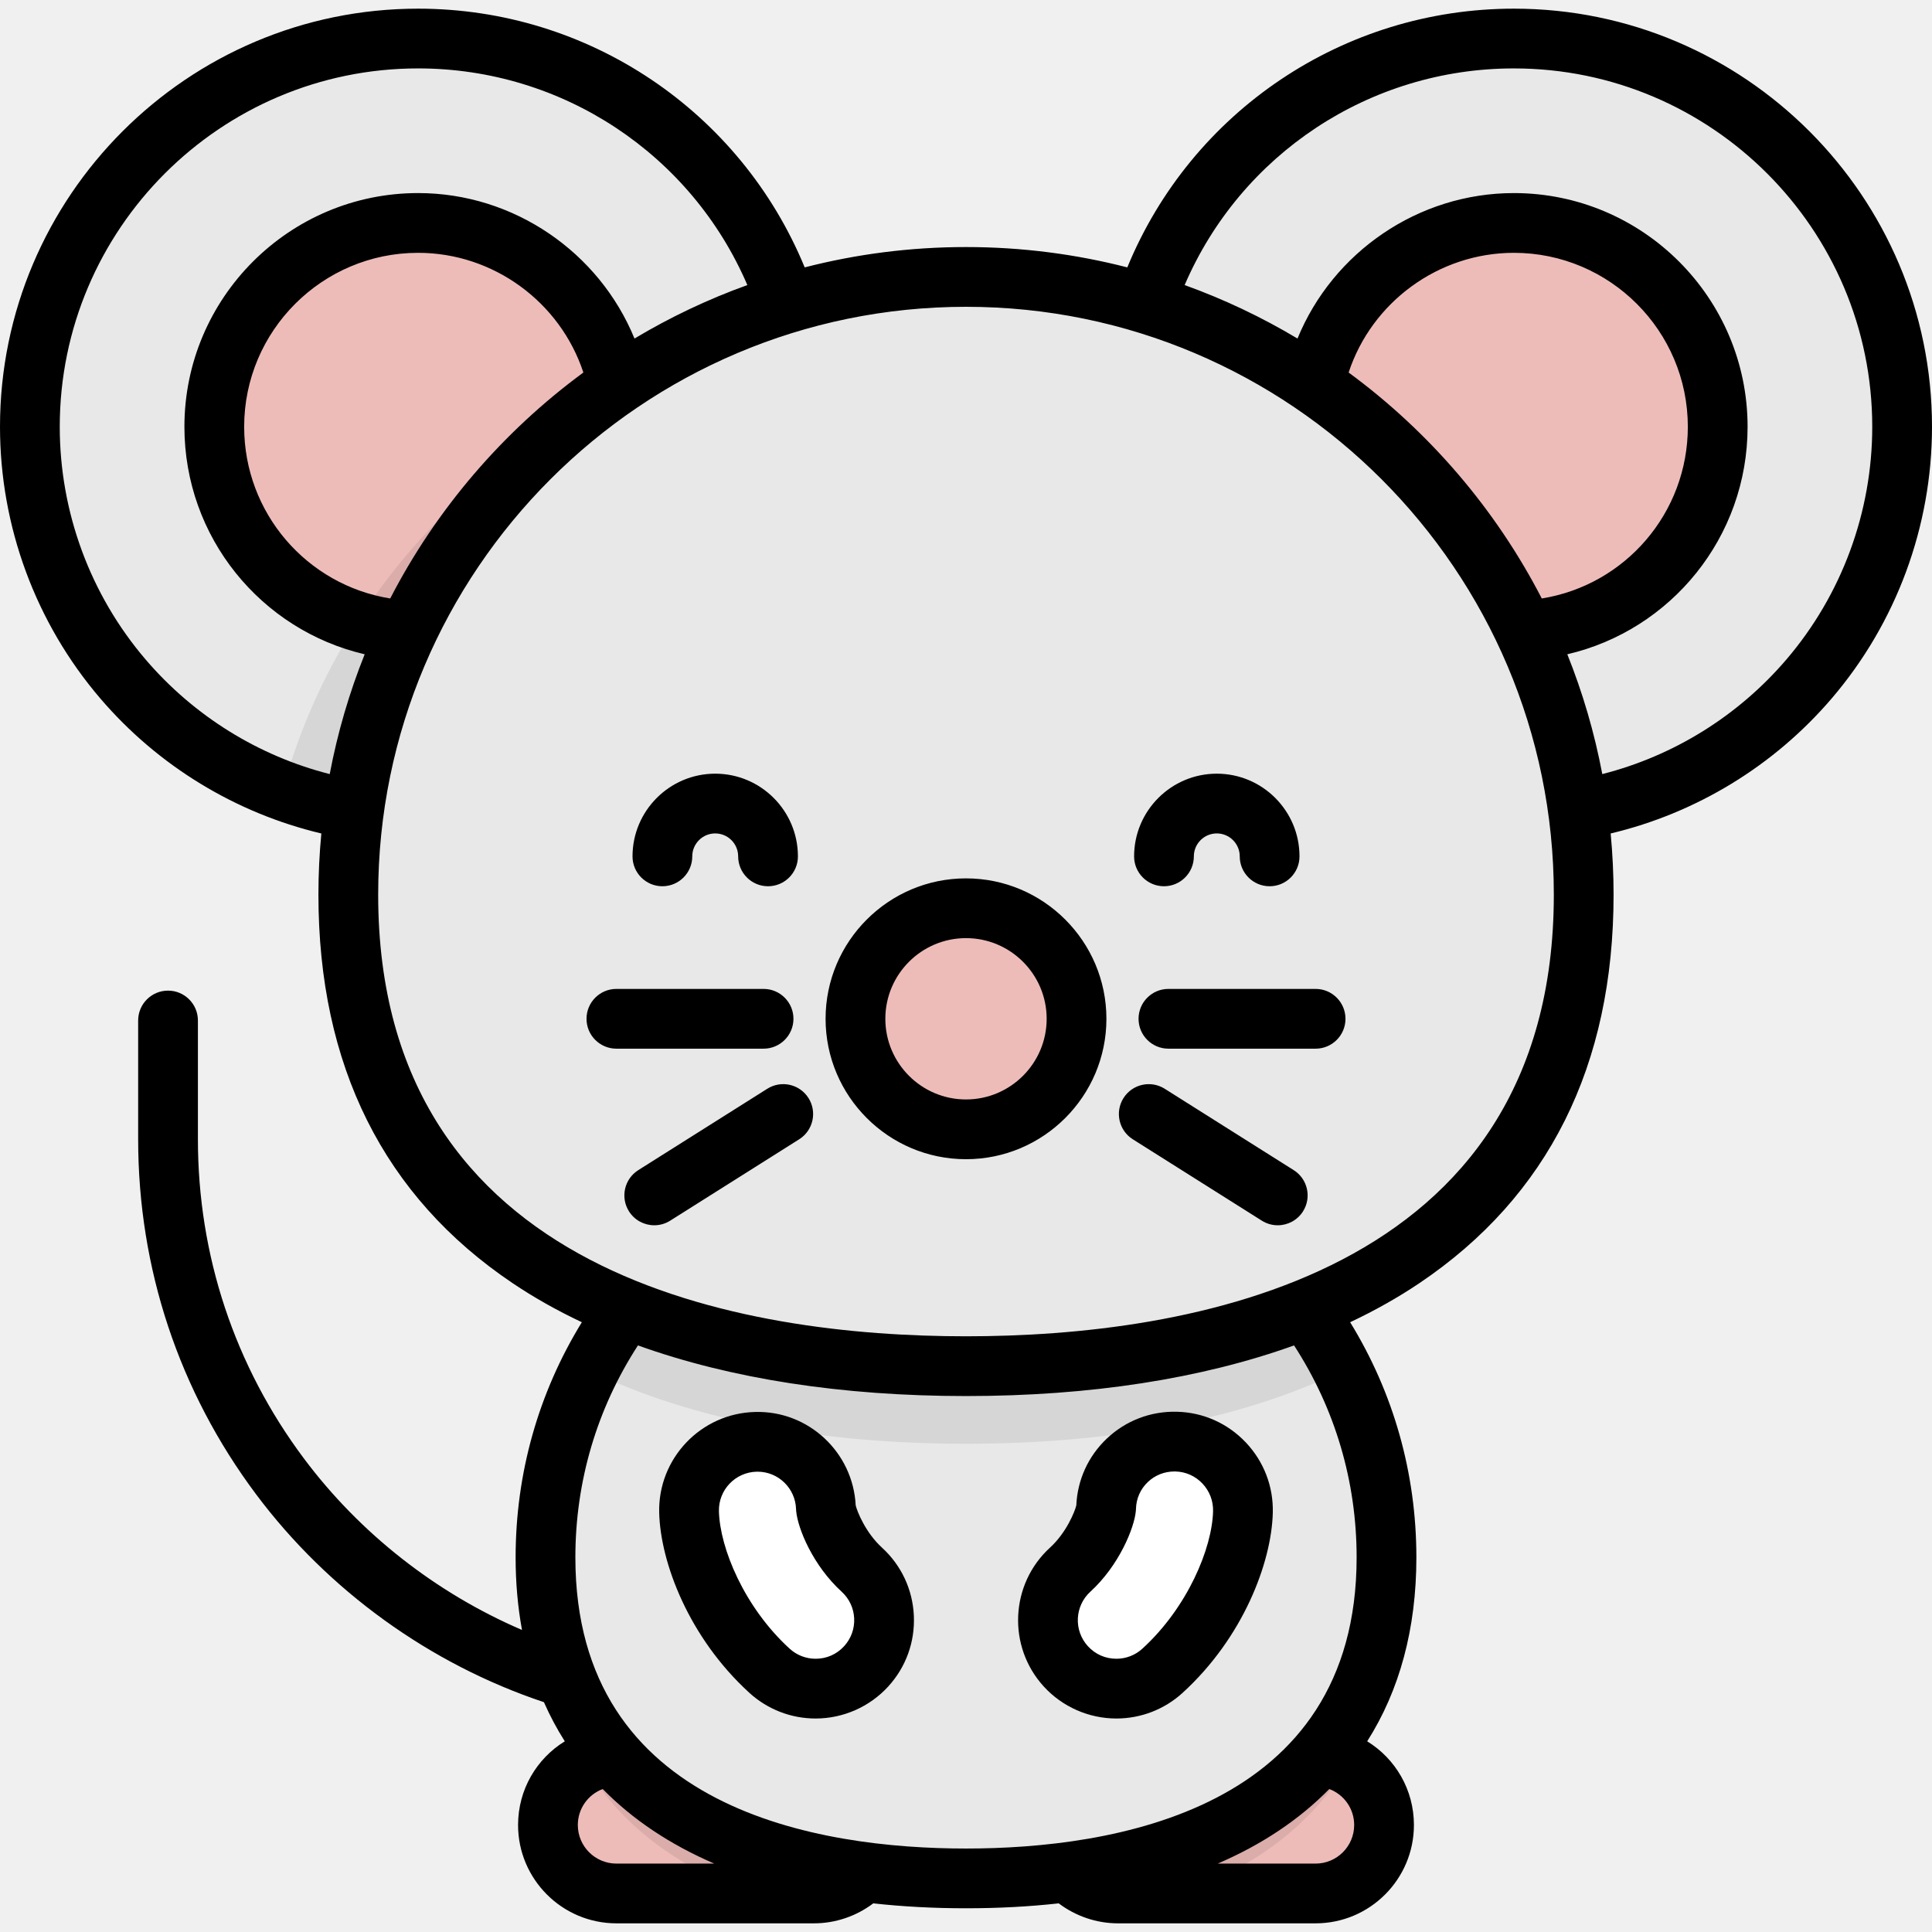
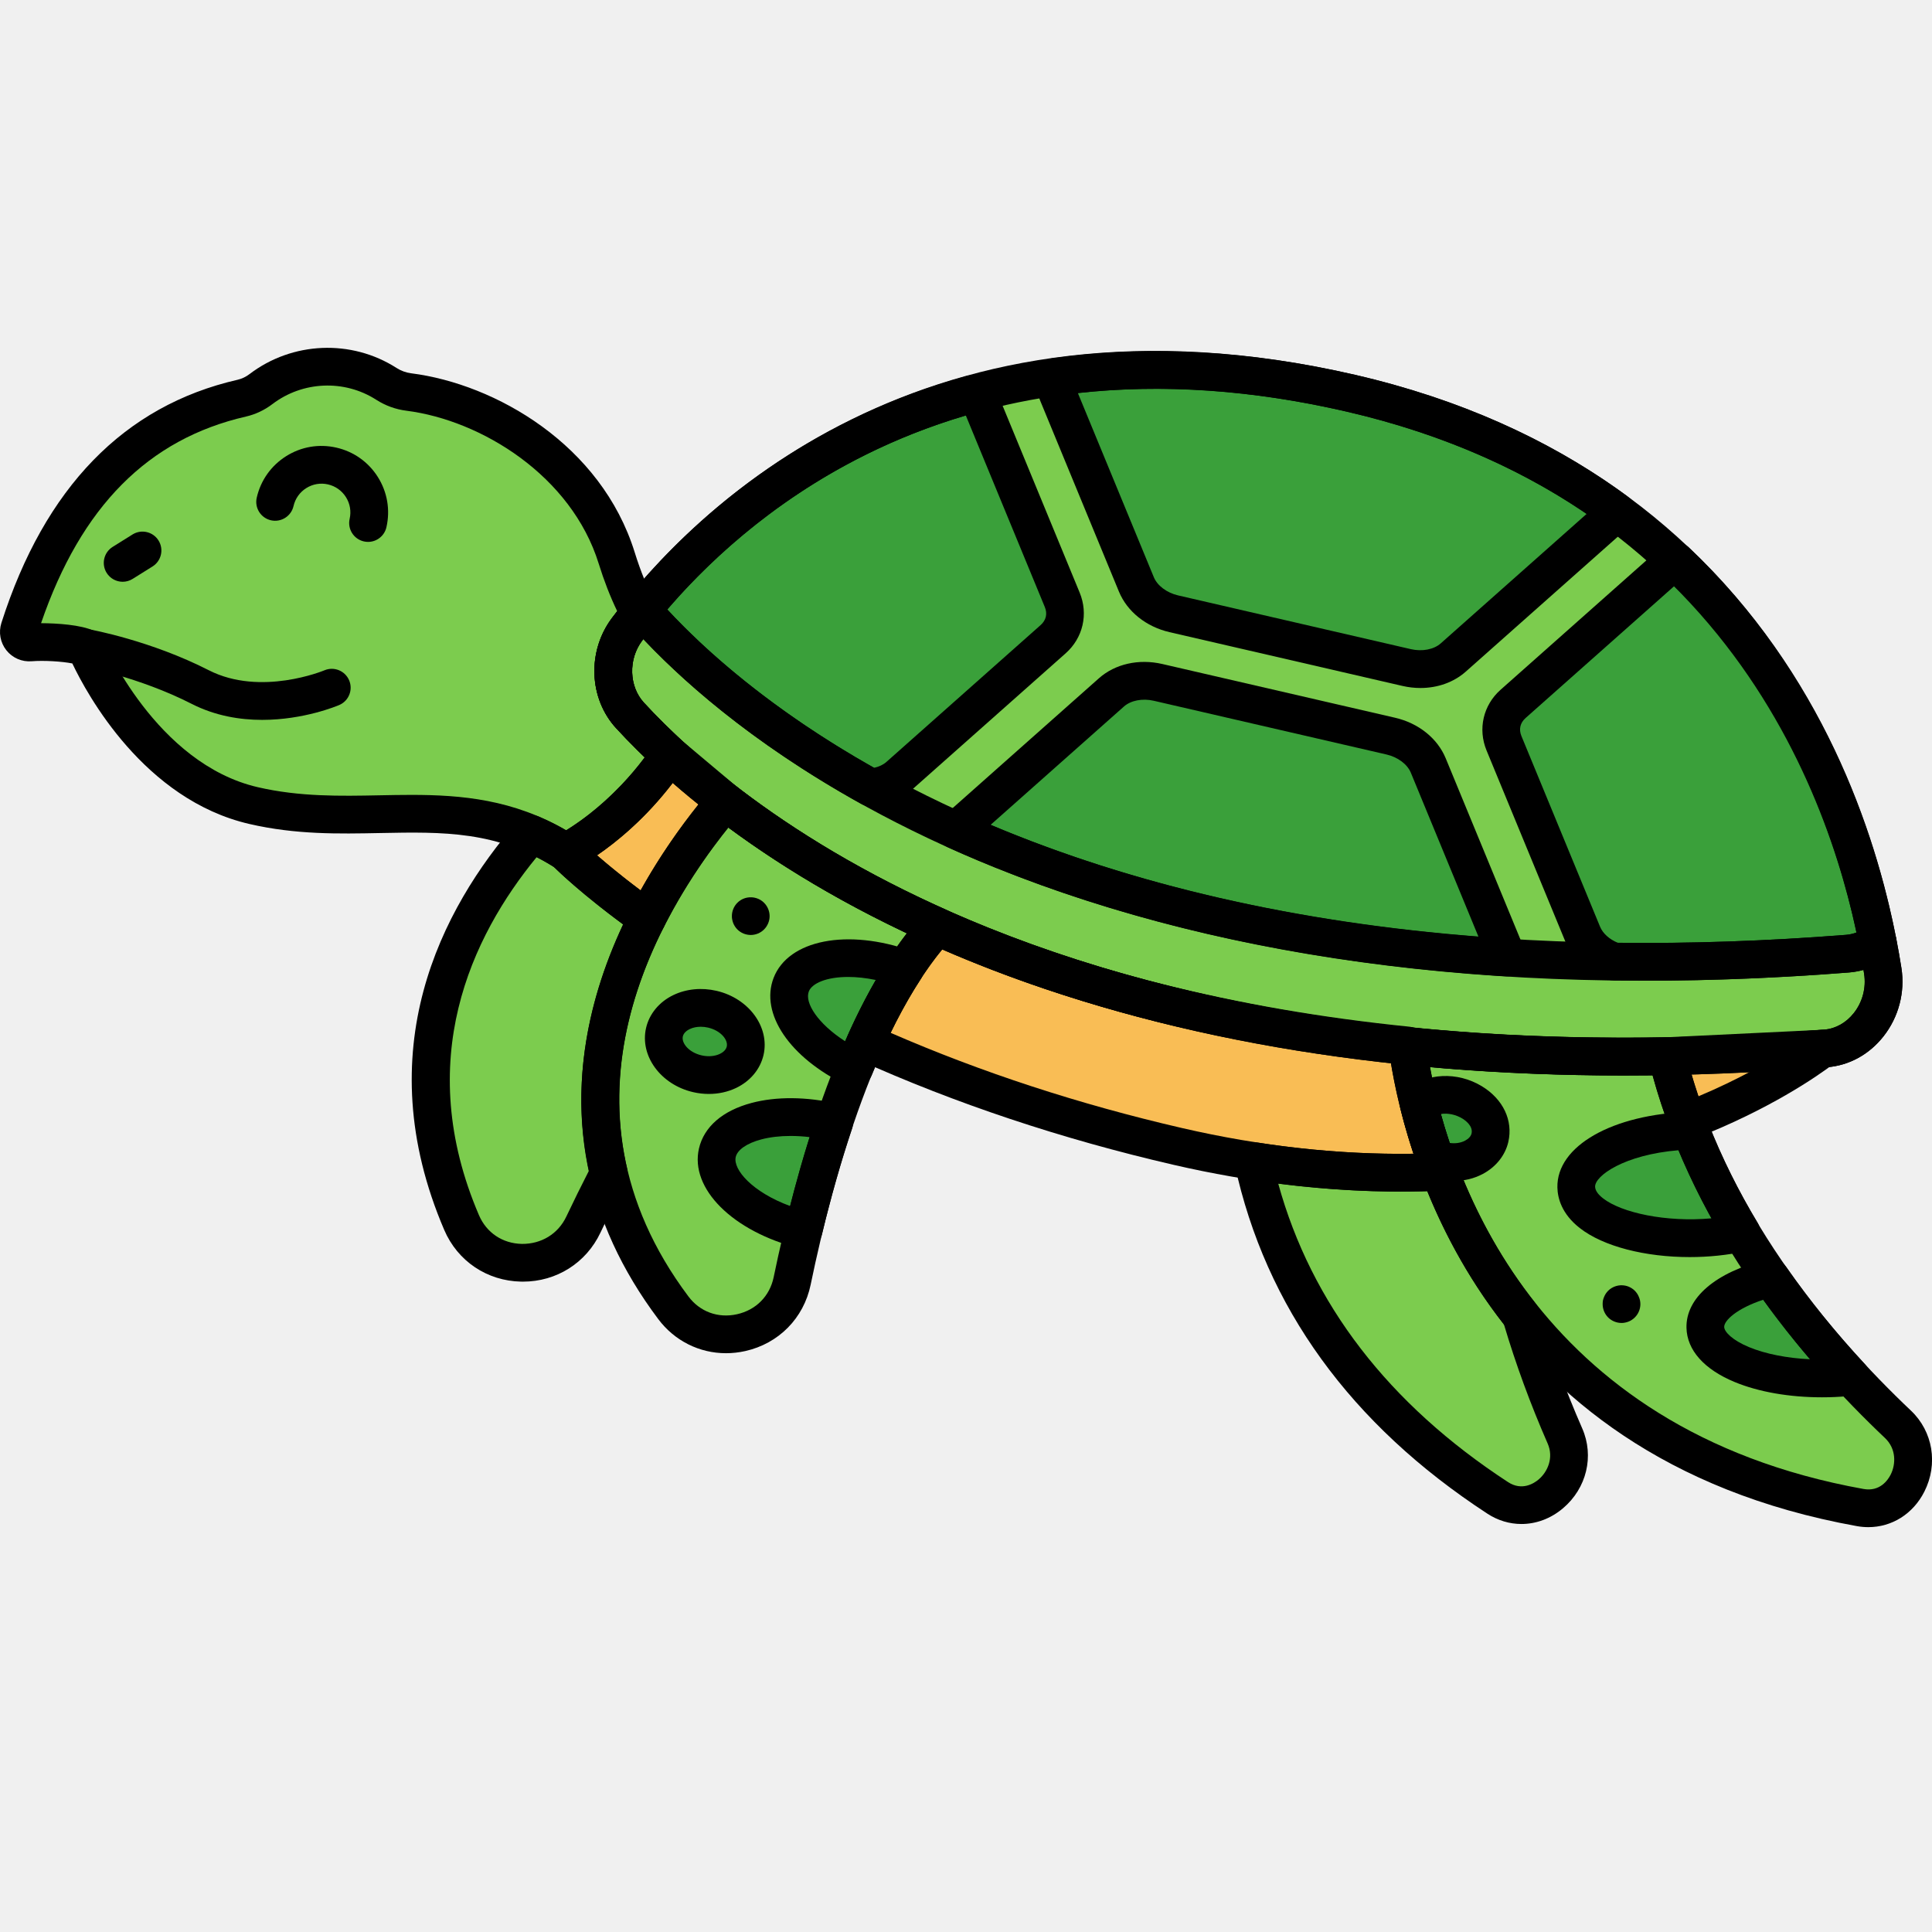
- <svg xmlns="http://www.w3.org/2000/svg" version="1.1" id="Layer_1" x="0px" y="0px" viewBox="0 0 512 512" style="enable-background:new 0 0 512 512;" xml:space="preserve">
-   <path style="fill:#EDBCB9;" d="M348.649,501.787h-52.374c-10.018,0-18.14-8.121-18.14-18.14c0-10.018,8.121-18.14,18.14-18.14  h52.374c10.018,0,18.14,8.121,18.14,18.14C366.788,493.666,358.667,501.787,348.649,501.787z" />
-   <path style="opacity:0.08;enable-background:new    ;" d="M348.649,465.508h-52.374c-10.018,0-18.14,8.121-18.14,18.14  s8.121,18.14,18.14,18.14h16.797c19.115-6.835,34.519-17.955,43.984-34.205C354.542,466.264,351.685,465.508,348.649,465.508z" />
-   <path style="fill:#EDBCB9;" d="M215.725,501.787h-52.374c-10.018,0-18.14-8.121-18.14-18.14c0-10.018,8.121-18.14,18.14-18.14  h52.374c10.018,0,18.14,8.121,18.14,18.14C233.865,493.666,225.743,501.787,215.725,501.787z" />
-   <path style="opacity:0.08;enable-background:new    ;" d="M215.725,465.508h-52.374c-3.036,0-5.893,0.756-8.407,2.074  c9.465,16.249,24.869,27.369,43.984,34.205h16.797c10.018,0,18.14-8.121,18.14-18.14  C233.865,473.63,225.743,465.508,215.725,465.508z" />
-   <path style="fill:#E8E8E8;" d="M367.438,412.726c0,61.546-49.892,85.07-111.438,85.07s-111.438-23.525-111.438-85.07  S194.454,301.288,256,301.288S367.438,351.18,367.438,412.726z" />
-   <path style="opacity:0.08;enable-background:new    ;" d="M256,301.288c-43.737,0-81.582,25.201-99.826,61.871  c27.63,13.471,62.245,19.45,99.826,19.45c37.58,0,72.195-5.978,99.825-19.45C337.582,326.489,299.737,301.288,256,301.288z" />
-   <circle style="fill:#E8E8E8;" cx="110.803" cy="113.104" r="102.886" />
-   <circle style="fill:#EDBCB9;" cx="110.803" cy="113.104" r="54.019" />
-   <path style="opacity:0.08;enable-background:new    ;" d="M211.187,90.462c-65.762,8.665-119.213,56.363-136.332,119.063  c11.191,4.174,23.303,6.461,35.95,6.461c56.823,0,102.887-46.064,102.887-102.887C213.691,105.321,212.823,97.747,211.187,90.462z" />
-   <circle style="fill:#E8E8E8;" cx="401.197" cy="113.104" r="102.886" />
-   <circle style="fill:#EDBCB9;" cx="401.197" cy="113.104" r="54.019" />
-   <path style="fill:#E8E8E8;" d="M419.698,237.084c0,90.408-73.29,124.964-163.698,124.964S92.303,327.492,92.303,237.084  S165.592,73.387,256,73.387S419.698,146.677,419.698,237.084z" />
-   <circle style="fill:#EDBCB9;" cx="256" cy="269.988" r="29.295" />
-   <g>
-     <path style="fill:#FFFFFF;" d="M216.145,447.506c-4.367,0-8.746-1.567-12.226-4.744c-14.241-13.003-21.03-30.922-21.312-42.067   c-0.253-10.015,7.66-18.339,17.675-18.592c9.964-0.275,18.293,7.616,18.59,17.592c0.23,2.472,3.26,10.572,9.509,16.277   c7.398,6.755,7.92,18.228,1.164,25.626C225.968,445.516,221.065,447.506,216.145,447.506z" />
-     <path style="fill:#FFFFFF;" d="M295.854,447.506c-4.919,0-9.822-1.989-13.401-5.909c-6.755-7.398-6.233-18.871,1.164-25.626   c6.279-5.732,9.307-13.879,9.512-16.31c0.252-10.014,8.547-17.883,18.588-17.617c10.015,0.252,17.926,8.634,17.674,18.649   c-0.281,11.147-7.071,29.067-21.312,42.071C304.601,445.938,300.22,447.506,295.854,447.506z" />
+ <svg xmlns="http://www.w3.org/2000/svg" enable-background="new 0 0 256 256" height="50" viewBox="0 0 256 256" width="50">
+   <path d="m86.328 97.744c-1.077-1.064-2.026-2.053-2.852-2.952-1.396-1.519-2.142-3.505-2.216-5.543-.018-.509.005-1.022.071-1.532.099-.764.294-1.521.586-2.249.291-.728.68-1.426 1.167-2.074.499-.663 1.059-1.378 1.654-2.117-1.071-1.987-2.107-4.399-3.022-7.343-4.124-13.278-17.541-20.721-27.545-21.992-1.062-.135-2.074-.503-2.975-1.081-5.113-3.279-11.743-3.018-16.618.695-.75.572-1.613.988-2.533 1.199-10.853 2.485-22.851 9.81-29.477 30.542-.303.947.435 1.91 1.425 1.829 1.934-.16 5.831.015 7.405.726 0 0 7.236 17.436 22.203 20.891 14.968 3.456 27.633-2.629 41.367 6.172 0 0 7.524-3.621 13.761-12.886-.86-.791-1.663-1.556-2.401-2.285z" fill="#7ccc4e" />
+   <path d="m88.73 100.031c-6.237 9.265-13.761 12.886-13.761 12.886s3.517 3.603 10.768 8.786c3.382-6.697 7.457-12.077 10.365-15.48z" fill="#f9bd55" />
+   <path d="m220.899 139.944c.724 2.961 1.638 5.829 2.68 8.616 9.527-3.701 15.597-7.861 17.91-9.608z" fill="#f9bd55" />
+   <path d="m186.491 138.587-.014-.061c-21.724-2.203-43.057-7.1-62.316-15.754-3.714 4.09-6.851 9.456-9.495 15.332 11.27 5.083 25.014 10.021 41.39 13.802 12.956 2.991 24.557 3.826 34.752 3.368-2.677-7.024-3.835-13.119-4.317-16.687z" fill="#f9bd55" />
+   <path d="m85.732 121.699c-7.247-5.181-10.763-8.782-10.763-8.782-1.527-.978-3.039-1.764-4.544-2.408-10.04 11.534-18.805 29.216-9.261 51.486 2.992 6.982 12.883 7.135 16.138.272 1.02-2.152 2.146-4.437 3.368-6.791-2.967-12.67.375-24.497 5.062-33.777z" fill="#7ccc4e" />
+   <path d="m201.541 174.314c-5.055-6.372-8.458-13.045-10.743-19.039-7.492.337-15.75-.035-24.739-1.438 3.21 14.77 11.939 31.287 32.398 44.643 5.106 3.333 11.353-2.62 8.907-8.205-2.015-4.6-4.082-10.005-5.823-15.961z" fill="#7ccc4e" />
+   <path d="m251.49 188.731c-11.023-10.431-25.366-27.423-30.591-48.786-12.423.222-23.874-.284-34.408-1.357 1.617 11.965 10.694 52.286 59.991 61.17 6.002 1.081 9.437-6.836 5.008-11.027z" fill="#7ccc4e" />
+   <path d="m124.174 122.757c-11.936-5.344-21.165-11.22-28.072-16.535-8.786 10.286-28.274 38.533-6.883 67.063 4.557 6.078 14.204 3.89 15.745-3.548 3.062-14.78 8.965-35.713 19.21-46.98z" fill="#7ccc4e" />
+   <g fill="#3aa03a">
+     <path d="m110.35 148.674c-7.528-1.738-14.377.084-15.297 4.07-.898 3.89 4.189 8.395 11.432 10.225 1.101-4.563 2.442-9.422 4.06-14.244-.066-.016-.129-.036-.195-.051z" />
+     <path d="m104.839 130.476c-1.324 3.444 2.342 8.121 8.363 11.04 1.926-4.742 4.159-9.238 6.718-13.158-6.985-2.485-13.657-1.588-15.081 2.118z" />
+     <ellipse cx="93.389" cy="138.002" rx="4.389" ry="5.486" transform="matrix(.225 -.974 .974 .225 -62.084 197.953)" />
+     <path d="m187.987 146.305c.545 2.192 1.255 4.62 2.167 7.2 3.429 1.33 6.699-.279 7.268-2.746 1-4.327-5.795-7.572-9.435-4.454z" />
+     <path d="m230.775 163.349c-2.537-4.217-4.824-8.738-6.707-13.534-8.51.262-15.297 3.585-15.206 7.484.128 5.492 12.39 8.138 21.913 6.05z" />
+     <path d="m234.653 169.331c-5.212 1.302-8.752 3.783-8.687 6.557.092 3.938 7.401 6.961 16.326 6.752 1.018-.024 2.01-.094 2.974-.196-3.556-3.831-7.201-8.226-10.613-13.113z" />
  </g>
-   <path d="M348.649,262.073h-39.003c-4.374,0-7.918,3.545-7.918,7.918s3.544,7.918,7.918,7.918h39.003  c4.374,0,7.918-3.545,7.918-7.918C356.566,265.618,353.021,262.073,348.649,262.073z M233.72,410.124  c-4.348-3.97-6.593-9.623-6.954-11.19c-0.7-14.079-12.553-25.158-26.684-24.747c-14.362,0.363-25.752,12.344-25.389,26.707  c0.334,13.199,7.849,33.071,23.888,47.715c4.813,4.395,11.051,6.814,17.564,6.814c7.307,0,14.323-3.093,19.248-8.488  c4.692-5.14,7.104-11.799,6.788-18.753C241.865,421.231,238.86,414.817,233.72,410.124z M223.7,436.259  c-1.96,2.147-4.643,3.33-7.554,3.33c-2.553,0-4.999-0.949-6.887-2.673c-11.971-10.93-18.487-26.596-18.735-36.422  c-0.143-5.634,4.326-10.334,9.978-10.478c0.094-0.002,0.188-0.003,0.282-0.003c5.474,0,10.011,4.392,10.177,9.917  c0.004,0.166,0.015,0.331,0.031,0.497c0.438,4.712,4.468,14.465,12.054,21.391c2.016,1.841,3.194,4.358,3.319,7.085  C226.486,431.63,225.541,434.242,223.7,436.259z M401.196,2.295c-45.195,0-85.45,27.263-102.448,68.565  c-13.671-3.517-27.995-5.39-42.748-5.39c-14.754,0-29.077,1.873-42.748,5.39C196.254,29.558,156,2.295,110.805,2.295  C49.706,2.295,0,52.001,0,113.099c0,26.4,9.441,51.971,26.585,72.003c15.303,17.88,35.889,30.387,58.571,35.779  c-0.502,5.336-0.771,10.739-0.771,16.203c0,45.338,17.308,79.977,51.442,102.953c5.659,3.81,11.798,7.265,18.369,10.368  c-11.509,18.722-17.552,40.075-17.552,62.32c0,6.744,0.573,13.156,1.69,19.231c-22.722-9.759-42.908-25.538-57.797-45.447  c-18.376-24.572-28.088-53.827-28.088-84.604v-31.462c0-4.373-3.545-7.918-7.918-7.918s-7.918,3.545-7.918,7.918v31.462  c0,34.222,10.804,66.756,31.243,94.087c19.133,25.584,46.139,45.042,76.29,55.103c1.596,3.625,3.44,7.084,5.53,10.371  c-7.457,4.583-12.383,12.801-12.383,22.181c0,14.368,11.689,26.057,26.057,26.057h52.374c5.673,0,11.206-1.897,15.703-5.295  c7.764,0.861,15.956,1.304,24.572,1.304c8.614,0,16.807-0.442,24.571-1.304c4.498,3.398,10.03,5.295,15.703,5.295h52.374  c14.368,0,26.057-11.689,26.057-26.057c0-9.38-4.926-17.598-12.383-22.181c8.561-13.472,13.033-29.811,13.033-48.741  c0-22.245-6.043-43.597-17.552-62.32c6.572-3.103,12.709-6.558,18.37-10.368c34.134-22.977,51.442-57.615,51.442-102.953  c0-5.465-0.268-10.868-0.771-16.205c22.681-5.391,43.268-17.899,58.57-35.779C502.559,165.071,512,139.499,512,113.099  C512,52.001,462.294,2.295,401.196,2.295z M87.379,205.141c-18.867-4.798-35.966-15.381-48.764-30.335  c-14.69-17.165-22.78-39.08-22.78-61.707c0-52.367,42.603-94.97,94.969-94.97c38.246,0,72.374,22.771,87.253,57.416  c-10.478,3.77-20.484,8.531-29.909,14.171c-9.364-22.864-31.972-38.551-57.344-38.551c-34.15,0-61.933,27.783-61.933,61.933  c0,29.239,20.254,53.881,47.774,60.296C92.577,183.538,89.455,194.156,87.379,205.141z M154.599,98.722  c-21.346,15.686-38.949,36.18-51.188,59.879c-22.068-3.541-38.705-22.635-38.705-45.502c0-25.418,20.68-46.098,46.098-46.098  C130.793,67.001,148.471,80.079,154.599,98.722z M163.351,493.87c-5.636,0-10.222-4.586-10.222-10.222  c0-4.362,2.725-8.079,6.599-9.536c7.932,8.084,17.825,14.704,29.557,19.758H163.351z M348.649,493.87h-25.934  c11.732-5.052,21.624-11.673,29.557-19.758c3.874,1.457,6.599,5.173,6.599,9.536C358.87,489.284,354.285,493.87,348.649,493.87z   M359.52,412.726c0,67.129-64.859,77.153-103.52,77.153s-103.521-10.024-103.521-77.153c0-20.146,5.727-39.44,16.584-56.177  c24.57,8.832,53.985,13.419,86.937,13.419s62.367-4.587,86.937-13.419C353.793,373.286,359.52,392.579,359.52,412.726z M256,354.132  c-58.179,0-155.78-15.206-155.78-117.047c0-85.898,69.882-155.78,155.78-155.78s155.78,69.882,155.78,155.78  C411.78,338.925,314.179,354.132,256,354.132z M357.401,98.722c6.127-18.643,23.805-31.721,43.794-31.721  c25.418,0,46.098,20.68,46.098,46.098c0,22.867-16.637,41.961-38.704,45.502C396.35,134.902,378.748,114.408,357.401,98.722z   M473.385,174.805c-12.798,14.954-29.896,25.537-48.762,30.335c-2.077-10.984-5.199-21.603-9.268-31.746  c27.519-6.413,47.774-31.056,47.774-60.295c0-34.15-27.783-61.933-61.933-61.933c-25.372,0-47.981,15.687-57.345,38.551  c-9.425-5.639-19.432-10.402-29.909-14.171c14.88-34.645,49.008-57.416,87.254-57.416c52.365,0,94.969,42.603,94.969,94.97  C496.165,135.726,488.074,157.641,473.385,174.805z M311.926,374.127c-6.976-0.182-13.596,2.351-18.637,7.138  c-4.905,4.659-7.755,10.916-8.057,17.671c-0.363,1.568-2.605,7.217-6.954,11.186c-10.609,9.688-11.36,26.202-1.673,36.812  c4.925,5.394,11.94,8.488,19.248,8.488c6.515,0,12.752-2.42,17.565-6.814c16.04-14.646,23.556-34.52,23.888-47.717  c0.175-6.955-2.365-13.57-7.151-18.628C325.354,377.193,318.877,374.304,311.926,374.127z M302.74,436.915  c-1.886,1.723-4.332,2.672-6.886,2.672c-2.912,0-5.594-1.182-7.553-3.33c-3.801-4.163-3.506-10.64,0.656-14.44  c7.58-6.919,11.679-16.916,12.063-21.495c0.014-0.154,0.022-0.308,0.025-0.463c0.068-2.723,1.187-5.248,3.148-7.111  c1.904-1.808,4.392-2.794,7.041-2.794c0.094,0,0.189,0.001,0.283,0.003c2.719,0.069,5.255,1.202,7.138,3.191  c1.889,1.995,2.889,4.604,2.821,7.344C321.229,410.318,314.713,425.983,302.74,436.915z M175.54,234.865  c4.373,0,7.918-3.545,7.918-7.918c0-3.353,2.728-6.081,6.081-6.081c3.353,0,6.081,2.728,6.081,6.081  c0,4.373,3.545,7.918,7.918,7.918s7.918-3.545,7.918-7.918c0-12.084-9.831-21.916-21.916-21.916s-21.916,9.831-21.916,21.916  C167.622,231.322,171.167,234.865,175.54,234.865z M308.464,234.865c4.374,0,7.918-3.545,7.918-7.918  c0-3.353,2.728-6.081,6.081-6.081c3.353,0,6.081,2.728,6.081,6.081c0,4.373,3.544,7.918,7.918,7.918  c4.374,0,7.918-3.545,7.918-7.918c0-12.084-9.831-21.916-21.916-21.916c-12.084,0-21.916,9.831-21.916,21.916  C300.546,231.322,304.091,234.865,308.464,234.865z M342.844,310.096l-34.186-21.565c-3.7-2.333-8.588-1.227-10.922,2.472  c-2.333,3.699-1.226,8.588,2.472,10.921l34.186,21.565c1.312,0.828,2.773,1.222,4.217,1.222c2.628,0,5.198-1.308,6.705-3.695  C347.648,317.318,346.542,312.429,342.844,310.096z M210.273,269.991c0-4.373-3.545-7.918-7.918-7.918h-39.004  c-4.373,0-7.918,3.545-7.918,7.918s3.545,7.918,7.918,7.918h39.004C206.728,277.908,210.273,274.363,210.273,269.991z M256,232.778  c-20.519,0-37.212,16.693-37.212,37.212s16.693,37.212,37.212,37.212c20.518,0,37.212-16.693,37.212-37.212  S276.518,232.778,256,232.778z M256,291.367c-11.788,0-21.377-9.59-21.377-21.377s9.59-21.377,21.377-21.377  c11.788,0,21.377,9.59,21.377,21.377C277.377,281.777,267.788,291.367,256,291.367z M203.343,288.53l-34.186,21.565  c-3.698,2.333-4.805,7.222-2.472,10.921c1.505,2.387,4.076,3.695,6.705,3.695c1.444,0,2.905-0.395,4.216-1.222l34.186-21.565  c3.698-2.333,4.805-7.222,2.472-10.921C211.931,287.304,207.041,286.196,203.343,288.53z" />
-   <g>
- </g>
-   <g>
- </g>
-   <g>
- </g>
-   <g>
- </g>
-   <g>
- </g>
-   <g>
- </g>
-   <g>
- </g>
-   <g>
- </g>
-   <g>
- </g>
-   <g>
- </g>
-   <g>
- </g>
-   <g>
- </g>
-   <g>
- </g>
-   <g>
- </g>
-   <g>
- </g>
+   <path d="m83.476 94.793c13.21 14.376 57.904 52.038 158.425 44.131 4.788-.377 8.367-5.191 7.577-10.269-3.059-19.649-15.979-63.968-70.494-76.554-55.786-12.879-85.737 17.775-95.899 31.295-2.596 3.453-2.4 8.359.391 11.397z" fill="#7ccc4e" />
+   <path d="m248.811 124.858c-1.158.846-2.526 1.391-4.011 1.508-100.52 7.907-145.214-29.755-158.424-44.131-.446-.485-.817-1.021-1.13-1.588-.8.974-1.521 1.896-2.162 2.748-2.595 3.453-2.399 8.36.392 11.397 13.21 14.376 57.904 52.038 158.425 44.131 4.788-.376 8.367-5.19 7.577-10.269-.184-1.178-.405-2.451-.667-3.796z" fill="#7ccc4e" />
+   <path d="m192.557 87.128 20.433-18.133c.439-.389.778-.836 1.036-1.314-9.178-6.709-20.648-12.257-35.042-15.58-14.855-3.43-27.861-3.752-39.167-2.153-.069.731.037 1.49.344 2.233l10.416 25.255c.775 1.88 2.667 3.364 4.963 3.894l30.849 7.122c2.296.53 4.647.025 6.168-1.324z" fill="#3aa03a" />
+   <path d="m248.807 124.86c-2.578-13.271-9.285-34.004-26.731-50.5-.417.216-.807.471-1.15.775l-20.433 18.133c-1.521 1.35-1.98 3.339-1.205 5.219l10.416 25.255c.686 1.665 2.25 3.016 4.193 3.672 9.66.132 19.95-.188 30.903-1.05 1.484-.115 2.849-.659 4.007-1.504z" fill="#3aa03a" />
+   <path d="m199.73 126.875c-.023-.062-.036-.124-.061-.185l-10.416-25.255c-.775-1.88-2.667-3.364-4.963-3.894l-30.849-7.122c-2.296-.53-4.647-.025-6.168 1.324l-20.433 18.133c-.054.048-.097.103-.148.152 17.82 8.034 41.73 14.885 73.038 16.847z" fill="#3aa03a" />
+   <path d="m140.751 79.477-10.416-25.256c-.311-.753-.807-1.438-1.43-2.028-22.132 6.067-36.297 19.497-43.659 28.455.312.566.684 1.102 1.129 1.587 4.9 5.333 14.138 13.87 28.946 22.096 1.453-.109 2.8-.622 3.792-1.502l20.433-18.133c1.521-1.35 1.981-3.339 1.205-5.219z" fill="#3aa03a" />
+   <path d="m34.743 95.388c-2.949 0-6.217-.527-9.349-2.125-7.003-3.573-14.367-4.936-14.44-4.949-1.358-.246-2.261-1.546-2.015-2.904.245-1.359 1.541-2.258 2.902-2.016.328.059 8.142 1.495 15.826 5.416 6.881 3.513 15.232.047 15.316.012 1.271-.54 2.737.053 3.278 1.319.541 1.268-.044 2.733-1.31 3.277-.276.118-4.681 1.97-10.208 1.97z" />
+   <path d="m16.254 77.087c-.833 0-1.647-.417-2.122-1.176-.731-1.171-.376-2.713.795-3.445l2.632-1.645c1.169-.731 2.713-.377 3.445.795.731 1.171.376 2.713-.795 3.445l-2.632 1.645c-.412.258-.87.381-1.323.381z" />
+   <path d="m48.77 71.804c-.184 0-.37-.021-.557-.063-1.347-.306-2.189-1.646-1.883-2.992.226-.993.051-2.014-.491-2.876-.543-.862-1.389-1.461-2.382-1.687-.989-.227-2.014-.052-2.876.491s-1.461 1.388-1.688 2.381c-.307 1.346-1.646 2.188-2.992 1.883-1.346-.306-2.189-1.646-1.883-2.992.521-2.295 1.906-4.25 3.899-5.504 1.99-1.254 4.352-1.659 6.648-1.134 2.295.521 4.25 1.906 5.504 3.898 1.254 1.993 1.657 4.354 1.135 6.649-.263 1.16-1.293 1.946-2.434 1.946z" />
+   <path d="m74.969 115.417c-.471 0-.939-.133-1.349-.395-7.72-4.948-14.917-4.804-23.251-4.64-5.488.109-11.169.222-17.329-1.201-13.951-3.221-21.516-17.191-23.455-21.271-1.36-.272-3.789-.42-5.385-.29-1.297.103-2.544-.436-3.351-1.451-.814-1.024-1.062-2.382-.662-3.631 5.732-17.936 16.263-28.776 31.301-32.219.552-.126 1.097-.386 1.574-.75 5.673-4.321 13.501-4.647 19.483-.812.593.38 1.246.617 1.94.706 11.154 1.417 25.181 9.447 29.618 23.73.795 2.563 1.749 4.884 2.835 6.899.477.885.377 1.97-.254 2.753-.576.716-1.12 1.41-1.604 2.053-.344.458-.628.964-.844 1.501-.21.524-.354 1.076-.426 1.638-.049.372-.066.748-.053 1.121.055 1.508.607 2.907 1.559 3.942.859.936 1.79 1.899 2.768 2.864.719.709 1.5 1.455 2.338 2.227.908.836 1.07 2.211.381 3.235-6.541 9.715-14.419 13.583-14.751 13.742-.343.166-.713.249-1.083.249zm-20.451-10.09c6.647 0 13.474.609 20.502 4.692 2.011-1.228 6.365-4.272 10.41-9.661-.295-.283-.58-.562-.857-.835 0 0 0 0-.001 0-1.034-1.021-2.022-2.044-2.937-3.04-1.755-1.91-2.775-4.447-2.872-7.143-.023-.648.007-1.303.09-1.945.126-.976.377-1.938.743-2.854.38-.947.881-1.836 1.489-2.647.222-.295.455-.599.698-.911-.927-1.922-1.749-4.037-2.454-6.307-3.613-11.631-15.549-18.993-25.473-20.253-1.437-.182-2.785-.672-4.009-1.456-4.219-2.706-9.746-2.473-13.755.579-1.039.792-2.246 1.362-3.488 1.647-12.97 2.969-21.867 11.933-27.163 27.382 2.131.012 5.224.203 6.987 1 .578.261 1.035.733 1.278 1.319.067.16 6.952 16.295 20.458 19.414 5.556 1.283 10.92 1.177 16.105 1.074 1.409-.028 2.825-.055 4.249-.055z" />
+   <path d="m99.479 123.89c-.17 0-.33-.02-.489-.05-.16-.03-.32-.08-.471-.14-.149-.06-.3-.14-.43-.23-.14-.09-.271-.2-.38-.31-.12-.12-.22-.24-.311-.38-.09-.14-.17-.28-.229-.43-.061-.15-.11-.31-.14-.47-.04-.16-.051-.33-.051-.49 0-.66.261-1.3.73-1.77.109-.11.24-.22.38-.31.13-.09.28-.17.43-.23s.311-.11.471-.14c.81-.16 1.68.1 2.25.68.47.47.739 1.11.739 1.77s-.27 1.3-.739 1.77c-.459.46-1.099.73-1.76.73z" />
+   <path d="m214.859 175.3c-.659 0-1.31-.27-1.77-.73-.47-.47-.73-1.11-.73-1.77 0-.16.011-.33.04-.49.04-.16.08-.31.15-.46.06-.16.14-.3.23-.44.09-.13.189-.26.31-.38.58-.58 1.44-.84 2.25-.68.16.03.32.08.47.14.15.07.3.14.431.23.14.09.27.2.38.31.12.12.22.25.31.38.09.14.17.28.23.44.069.15.109.3.149.46.03.16.05.33.05.49 0 .66-.27 1.31-.739 1.77-.11.11-.24.22-.38.31-.131.09-.28.17-.431.23-.149.06-.31.11-.47.14-.159.04-.319.05-.48.05z" />
+   <path d="m85.737 124.203c-.517 0-1.025-.16-1.454-.466-7.347-5.251-10.953-8.92-11.104-9.073-.562-.576-.812-1.388-.673-2.18.14-.793.652-1.47 1.378-1.819.062-.031 7.029-3.5 12.771-12.029.396-.588 1.023-.981 1.726-1.08.702-.1 1.413.105 1.956.561l7.372 6.191c.511.429.829 1.044.884 1.708.056.665-.157 1.323-.59 1.83-2.754 3.224-6.73 8.44-10.034 14.984-.329.651-.926 1.126-1.634 1.301-.197.048-.398.072-.598.072zm-6.627-10.869c1.345 1.172 3.267 2.767 5.772 4.646 2.579-4.641 5.382-8.534 7.711-11.439l-3.406-2.86c-3.657 4.792-7.499 7.894-10.077 9.653z" />
+   <path d="m223.579 151.061c-.349 0-.697-.073-1.022-.219-.61-.273-1.085-.78-1.319-1.406-1.149-3.075-2.055-5.985-2.768-8.897-.177-.725-.021-1.492.426-2.09.446-.598 1.137-.966 1.883-1.001l20.591-.991c1.091-.046 2.098.615 2.471 1.646s.031 2.186-.845 2.846c-2.257 1.704-8.579 6.084-18.511 9.943-.292.112-.599.169-.906.169zm.538-8.769c.287.98.6 1.969.94 2.973 2.68-1.131 5.029-2.278 7.041-3.357z" />
+   <path d="m185.595 157.891c-9.783 0-19.883-1.189-30.102-3.548-14.826-3.423-28.908-8.119-41.855-13.958-1.257-.567-1.817-2.046-1.252-3.305 2.994-6.654 6.333-12.033 9.924-15.987.728-.801 1.889-1.042 2.875-.6 17.747 7.974 38.453 13.205 61.544 15.547 1.058.107 1.931.871 2.179 1.904.021.082.05.227.062.31.404 2.993 1.483 9.068 4.175 16.131.286.75.194 1.591-.246 2.262s-1.176 1.09-1.978 1.126c-1.765.078-3.541.118-5.326.118zm-67.585-21.038c12.007 5.23 24.982 9.472 38.608 12.617 10.444 2.412 20.735 3.548 30.681 3.408-1.577-4.735-2.483-8.9-3.002-12.067-22.124-2.41-42.106-7.452-59.453-15.003-2.403 2.932-4.693 6.633-6.834 11.045z" />
+   <path d="m69.291 169.824c-.075 0-.151 0-.228-.002-4.518-.085-8.425-2.708-10.197-6.842-10.206-23.815-.373-42.571 9.673-54.113.712-.818 1.872-1.084 2.869-.657 1.725.738 3.33 1.589 4.91 2.602.159.102.307.222.439.358.032.033 3.486 3.533 10.428 8.495 1.003.717 1.334 2.06.777 3.161-5.608 11.106-7.243 21.899-4.858 32.08.136.581.06 1.191-.216 1.721-1.124 2.167-2.244 4.426-3.328 6.711-1.904 4.016-5.825 6.486-10.269 6.486zm1.811-56.243c-8.653 10.545-16.416 26.95-7.64 47.43 1.002 2.339 3.132 3.764 5.696 3.813 2.563.021 4.785-1.307 5.885-3.627.975-2.056 1.979-4.09 2.989-6.061-2.23-10.485-.707-21.452 4.534-32.646-5.354-3.957-8.363-6.816-9.169-7.609-.752-.474-1.513-.905-2.295-1.3z" />
+   <path d="m201.598 201.937c-1.554 0-3.108-.451-4.507-1.364-18.119-11.829-29.382-27.375-33.475-46.206-.175-.805.059-1.646.624-2.246s1.388-.883 2.205-.755c8.252 1.288 16.405 1.764 24.241 1.411 1.077-.052 2.064.599 2.448 1.607 2.584 6.779 6.07 12.961 10.365 18.375.2.253.35.542.44.852 1.525 5.219 3.448 10.487 5.714 15.659 1.61 3.676.587 7.929-2.547 10.582-1.631 1.383-3.569 2.085-5.508 2.085zm-32.227-45.105c4.397 15.928 14.628 29.222 30.452 39.554 1.857 1.211 3.452.159 4.054-.35 1.191-1.009 2.024-2.873 1.197-4.76-2.284-5.213-4.232-10.525-5.795-15.795-4.12-5.269-7.53-11.195-10.157-17.643-6.429.189-13.054-.148-19.751-1.006z" />
+   <path d="m247.561 202.355c-.501 0-1.009-.045-1.521-.137-50.853-9.164-60.331-50.764-62.025-63.295-.103-.759.148-1.523.681-2.074.532-.55 1.284-.827 2.051-.749 10.831 1.104 22.309 1.556 34.108 1.345h.045c1.15 0 2.154.786 2.429 1.906 5.074 20.745 19.05 37.316 29.882 47.564 2.914 2.758 3.628 7.073 1.775 10.737-1.499 2.962-4.312 4.703-7.425 4.703zm-58.088-60.972c2.655 14.312 13.558 48.004 57.453 55.914 2.182.392 3.241-1.198 3.597-1.901.704-1.394.745-3.434-.751-4.85-10.983-10.394-25.075-27.059-30.801-48.073-10.154.117-20.043-.246-29.498-1.09z" />
+   <path d="m96.2 179.307c-3.509 0-6.805-1.619-8.981-4.523-9.72-12.963-12.507-27.276-8.284-42.539 3.48-12.58 11.059-22.722 15.266-27.647.865-1.012 2.372-1.169 3.426-.358 8.027 6.176 17.304 11.638 27.569 16.234.731.328 1.262.986 1.426 1.771s-.059 1.6-.598 2.193c-9.766 10.739-15.511 30.836-18.611 45.805-.918 4.428-4.239 7.792-8.669 8.781-.852.19-1.705.283-2.544.283zm.303-69.652c-9.122 11.348-24.372 36.671-5.284 62.13 1.526 2.036 3.933 2.917 6.436 2.359 2.523-.563 4.341-2.4 4.861-4.915 2.999-14.479 8.442-33.641 17.646-45.567-8.649-4.084-16.586-8.784-23.659-14.007z" />
+   <path d="m106.484 165.469c-.205 0-.41-.025-.612-.076-8.784-2.22-14.482-7.899-13.255-13.211.663-2.874 3.136-5.017 6.963-6.035 3.274-.872 7.299-.839 11.332.092l.193.049c.665.18 1.272.638 1.598 1.246.324.607.431 1.334.212 1.987-1.447 4.314-2.794 9.037-4 14.036-.157.649-.567 1.208-1.139 1.553-.392.236-.84.359-1.292.359zm-1.727-14.95c-1.412 0-2.737.153-3.892.46-1.895.504-3.156 1.374-3.377 2.327-.382 1.653 2.179 4.65 7.206 6.5.812-3.174 1.678-6.229 2.59-9.132-.86-.104-1.709-.155-2.527-.155z" />
+   <path d="m113.202 144.016c-.374 0-.747-.084-1.091-.25-7.474-3.624-11.424-9.457-9.606-14.186 1.941-5.051 9.788-6.588 18.253-3.577.722.257 1.286.831 1.531 1.556.244.726.144 1.524-.275 2.166-2.323 3.558-4.508 7.842-6.495 12.732-.261.641-.774 1.145-1.42 1.393-.289.111-.593.166-.897.166zm-.82-14.565c-2.86 0-4.793.838-5.209 1.921 0 0 0 0-.001.001-.581 1.513 1.211 4.283 4.812 6.601 1.29-2.937 2.654-5.651 4.082-8.117-1.343-.282-2.583-.406-3.684-.406zm-7.543 1.025h.01z" />
+   <path d="m93.928 144.954c-.692 0-1.394-.079-2.089-.24-4.29-.991-7.086-4.808-6.231-8.509.431-1.87 1.749-3.457 3.617-4.354 1.707-.82 3.738-1.018 5.714-.562 4.29.991 7.086 4.808 6.231 8.509-.431 1.87-1.749 3.457-3.617 4.354-1.107.532-2.349.802-3.625.802zm-1.075-8.904c-.532 0-1.038.104-1.463.308-.289.139-.79.449-.911.971-.2.871.771 2.117 2.485 2.513.863.199 1.747.127 2.424-.197.289-.139.79-.449.911-.971.2-.871-.771-2.117-2.485-2.513-.322-.074-.646-.111-.961-.111z" />
+   <path d="m192.646 156.484c-1.126 0-2.279-.216-3.396-.649-.68-.264-1.21-.81-1.453-1.497-.871-2.464-1.623-4.963-2.236-7.43-.229-.918.081-1.887.799-2.502 2.628-2.25 6.734-2.448 9.988-.478 2.823 1.71 4.168 4.543 3.51 7.393-.408 1.769-1.642 3.313-3.383 4.235-1.164.617-2.477.928-3.829.928zm-.555-5.038c.746.106 1.459.002 2.045-.308.459-.243.77-.586.852-.941.233-1.015-.882-1.781-1.229-1.991-.807-.489-1.879-.757-2.841-.592.353 1.276.745 2.557 1.173 3.832z" />
+   <path d="m223.888 166.57c-5.839 0-11.43-1.389-14.575-3.859-2.379-1.868-2.917-3.942-2.95-5.353-.128-5.5 7.285-9.723 17.628-10.042 1.061-.014 2.018.602 2.404 1.585 1.735 4.421 3.93 8.848 6.522 13.159.415.69.472 1.538.153 2.278-.318.739-.974 1.28-1.761 1.453-2.405.527-4.936.779-7.421.779zm-1.466-14.159c-7.232.598-11.095 3.402-11.062 4.83.012.487.361 1.004 1.04 1.537 2.436 1.914 8.362 3.208 14.387 2.657-1.641-2.977-3.102-5.997-4.365-9.024z" />
+   <path d="m241.425 185.15c-4.316 0-8.392-.709-11.563-2.021-4.055-1.677-6.326-4.228-6.395-7.183-.093-3.983 3.862-7.362 10.581-9.04 1.006-.251 2.062.144 2.655.995 3.07 4.399 6.567 8.72 10.395 12.843.645.694.841 1.691.509 2.578-.332.886-1.137 1.509-2.077 1.609-1.082.114-2.152.185-3.18.209-.31.006-.619.01-.925.01zm-7.785-12.928c-3.55 1.169-5.194 2.772-5.175 3.607.016.638 1.057 1.748 3.307 2.679 2.17.897 5.023 1.457 8.071 1.603-2.202-2.579-4.277-5.217-6.203-7.889z" />
+   <path d="m215.088 142.507c-32.473 0-61.336-5.012-86.074-14.974-26.031-10.482-40.857-23.953-47.378-31.049-3.612-3.93-3.849-10.203-.55-14.59 10.583-14.082 41.366-45.407 98.46-32.229 56.327 13.004 69.397 59.303 72.402 78.606.5 3.211-.368 6.515-2.382 9.062-1.899 2.404-4.553 3.854-7.469 4.083-9.257.728-18.264 1.091-27.009 1.091zm-61.95-90.993c-38.212 0-59.741 22.323-68.056 33.384-1.843 2.452-1.739 6.055.235 8.204 6.235 6.786 20.445 19.68 45.564 29.794 30.678 12.354 67.966 16.907 110.823 13.536 1.514-.119 2.912-.9 3.939-2.199 1.152-1.459 1.649-3.352 1.362-5.192-2.848-18.298-15.232-62.186-68.586-74.503-9.128-2.109-17.547-3.024-25.281-3.024z" />
+   <path d="m215.088 142.507c-32.473 0-61.336-5.012-86.074-14.974-26.031-10.482-40.857-23.953-47.378-31.049-3.612-3.93-3.849-10.203-.55-14.59.703-.938 1.454-1.891 2.229-2.834.526-.64 1.338-.983 2.161-.902.826.076 1.56.557 1.96 1.282.231.421.494.792.78 1.102 6.236 6.787 20.446 19.681 45.564 29.795 30.677 12.354 67.965 16.908 110.824 13.536.966-.076 1.909-.434 2.73-1.034.689-.505 1.593-.622 2.388-.31.797.312 1.378 1.01 1.542 1.85.258 1.323.487 2.632.684 3.89.5 3.212-.368 6.515-2.382 9.062-1.899 2.404-4.553 3.854-7.469 4.083-9.257.73-18.264 1.093-27.009 1.093zm-129.846-57.821c-.054.071-.106.141-.159.211-1.844 2.452-1.74 6.055.234 8.204 6.235 6.786 20.445 19.68 45.564 29.794 30.678 12.354 67.966 16.907 110.823 13.536 1.514-.119 2.912-.9 3.939-2.199 1.152-1.459 1.649-3.352 1.362-5.192-.026-.174-.055-.349-.083-.524-.63.176-1.274.292-1.927.343-43.644 3.434-81.686-1.238-113.084-13.882-25.128-10.121-39.815-23.025-46.669-30.291z" />
+   <path d="m188.215 91.163c-.786 0-1.588-.09-2.389-.275l-30.849-7.122c-3.11-.718-5.62-2.729-6.713-5.377l-10.416-25.255c-.455-1.104-.63-2.254-.521-3.419.107-1.153.993-2.081 2.14-2.243 12.584-1.777 26.068-1.041 40.079 2.193 13.646 3.15 25.743 8.533 35.955 15.998 1.008.737 1.317 2.105.725 3.205-.411.762-.941 1.435-1.578 1.999l-20.432 18.132c-1.591 1.411-3.731 2.164-6.001 2.164zm-45.389-39.076 10.062 24.395c.462 1.121 1.724 2.067 3.215 2.412l30.849 7.122c1.492.345 3.039.046 3.946-.758l19.356-17.178c-9.169-6.229-19.863-10.78-31.833-13.543-12.423-2.869-24.382-3.692-35.595-2.45z" />
+   <path d="m218.047 129.943c-1.403 0-2.798-.009-4.185-.028-.261-.004-.519-.048-.766-.131-2.663-.9-4.742-2.754-5.705-5.088l-10.415-25.255c-1.173-2.843-.444-6 1.856-8.042l20.434-18.134c.478-.424 1.036-.803 1.66-1.125.943-.49 2.094-.326 2.867.404 17.613 16.655 24.658 37.383 27.467 51.84.185.952-.197 1.924-.98 2.496-1.569 1.146-3.396 1.83-5.283 1.979-9.177.721-18.223 1.084-26.95 1.084zm-3.687-5.022c9.727.117 19.897-.234 30.244-1.048.472-.037.938-.142 1.388-.309-2.798-13.184-9.254-31.113-24.124-45.923l-19.717 17.497c-.727.645-.923 1.496-.553 2.395l10.416 25.256c.369.896 1.233 1.675 2.346 2.132z" />
+   <path d="m199.741 129.375c-.056 0-.111-.002-.167-.005-27.794-1.742-52.661-7.482-73.909-17.062-.755-.34-1.292-1.032-1.436-1.848-.143-.815.127-1.648.721-2.225.05-.056.138-.146.235-.232l20.429-18.13c2.143-1.902 5.279-2.608 8.39-1.891l30.849 7.122c3.11.718 5.619 2.728 6.712 5.376l10.416 25.256c.046.111.083.222.117.334.289.792.15 1.651-.355 2.327-.472.632-1.22.978-2.002.978zm-68.479-20.08c18.869 7.967 40.577 12.939 64.635 14.805l-8.954-21.712c-.462-1.121-1.724-2.067-3.215-2.411l-30.849-7.122c-1.49-.346-3.04-.047-3.946.758z" />
+   <path d="m115.321 106.831c-.424 0-.842-.108-1.214-.314-14.887-8.271-24.299-16.85-29.572-22.59-.557-.605-1.054-1.302-1.478-2.071-.495-.896-.393-2.004.257-2.795 8.208-9.988 22.665-23.175 44.93-29.279.846-.23 1.746-.005 2.381.596.902.855 1.582 1.827 2.021 2.888l10.416 25.258c1.172 2.843.444 5.999-1.855 8.042l-20.435 18.133c-1.374 1.219-3.243 1.974-5.265 2.125-.062.005-.123.007-.186.007zm-26.904-26.07c4.976 5.374 13.698 13.267 27.396 20.98.652-.141 1.222-.41 1.642-.783l20.434-18.133c.727-.646.923-1.496.553-2.395-.001 0-.001 0-.001 0l-10.415-25.256c-.016-.039-.033-.078-.052-.117-19.039 5.624-31.842 16.738-39.557 25.704z" />
</svg>
